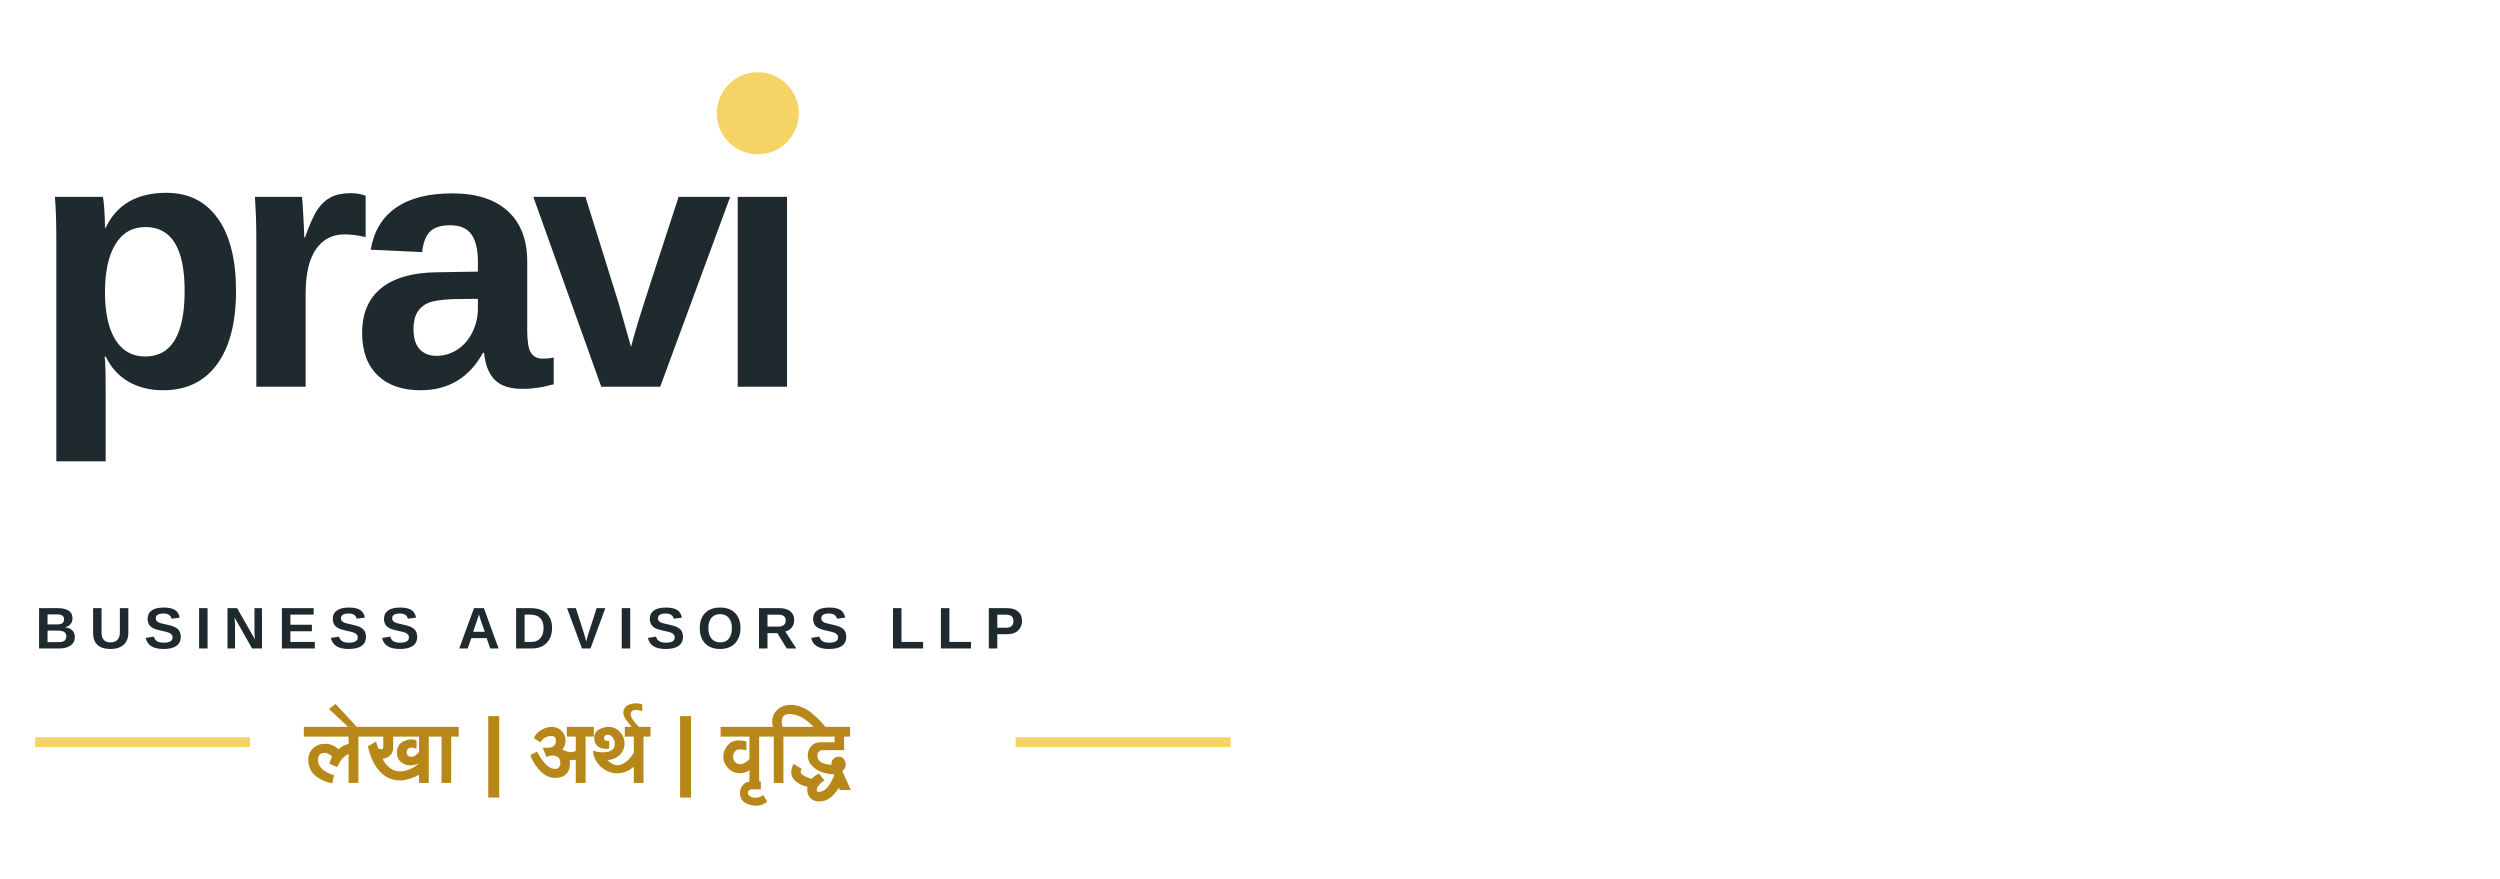
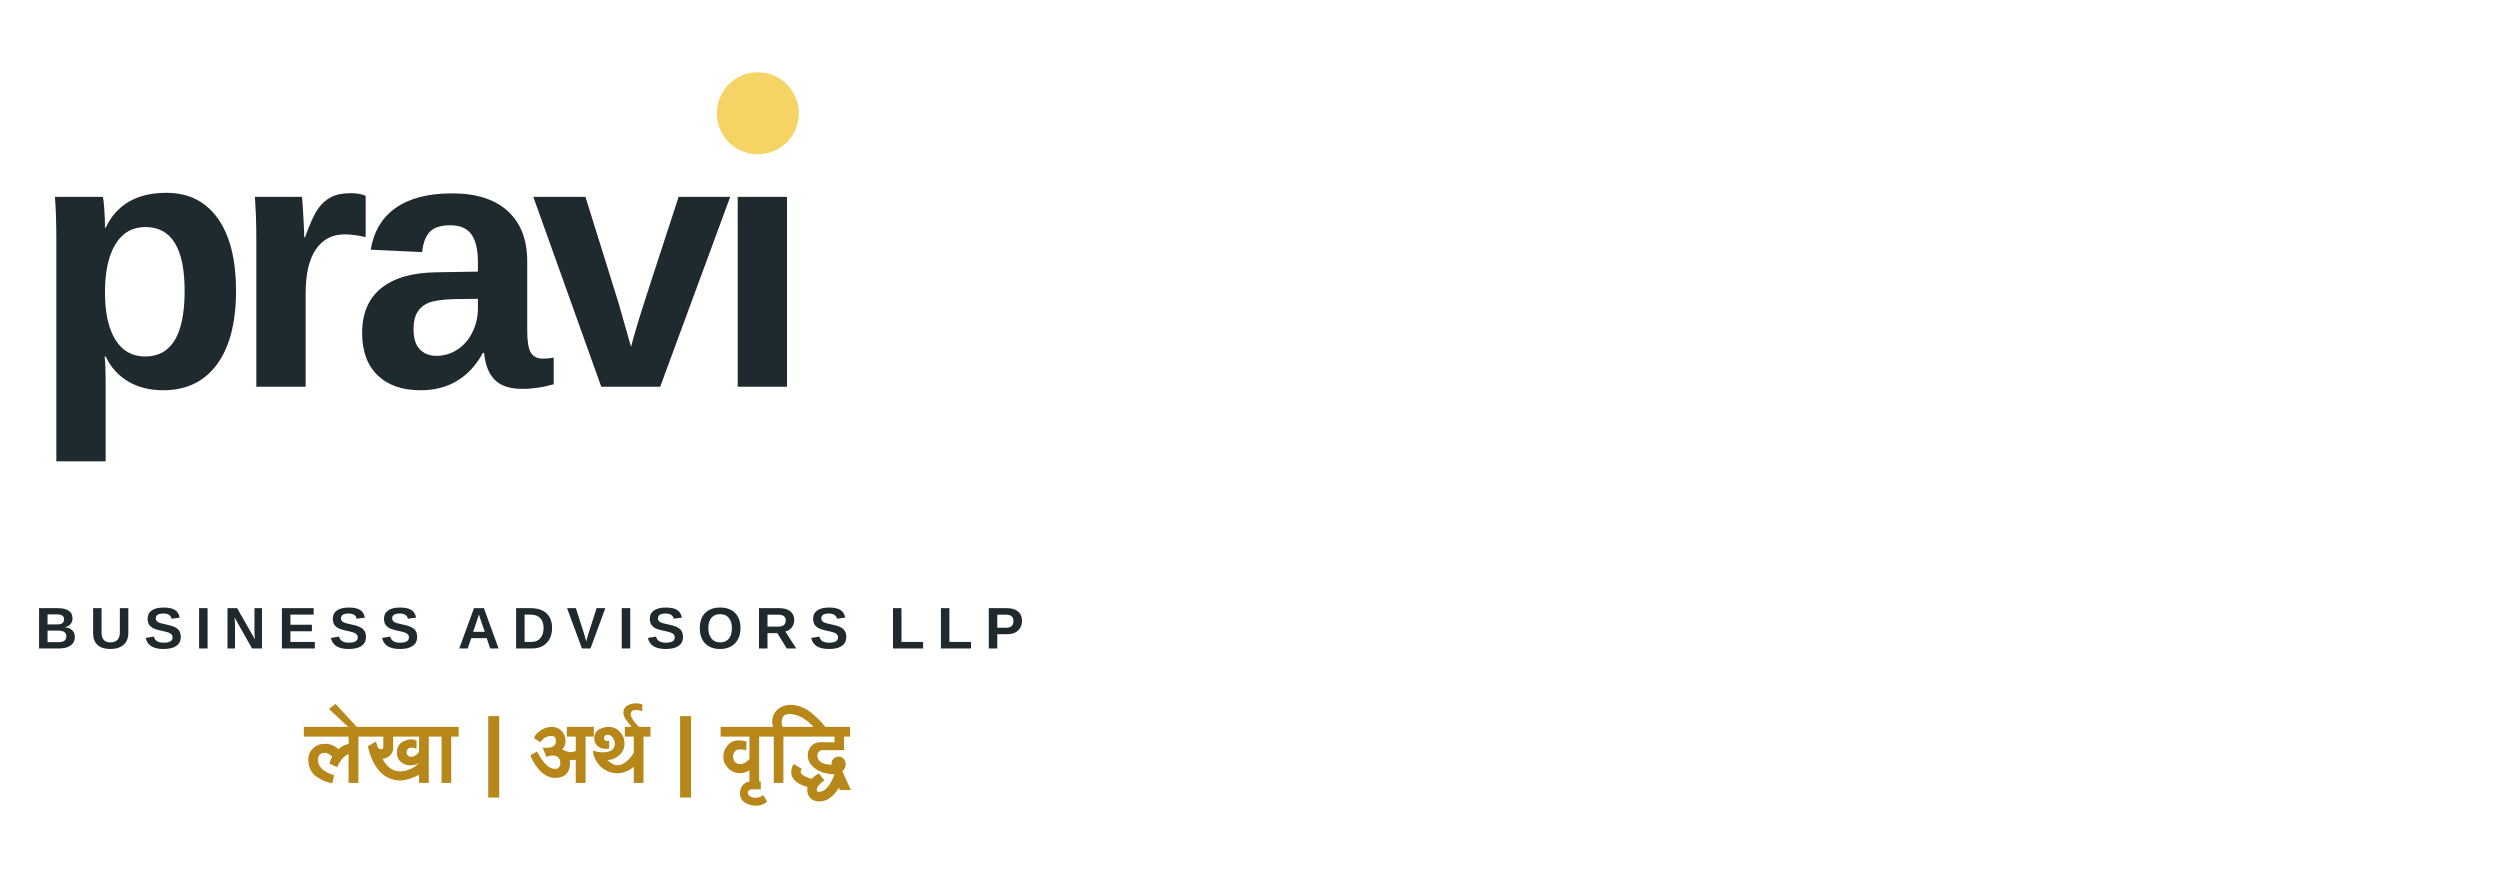
<svg xmlns="http://www.w3.org/2000/svg" viewBox="0 0 640 225" role="img" aria-labelledby="title">
+   <style>
+ .logo-dot-halo{fill:none;stroke:#F6D365;stroke-width:2;opacity:0;transform-box:fill-box;transform-origin:center;animation:pravi-dot-pulse 3.6s ease-out infinite}
+ .logo-rule{stroke-dasharray:55;stroke-dashoffset:55;animation:pravi-rule-draw 1.4s cubic-bezier(.22,.75,.25,1) .35s forwards}
+ @keyframes pravi-dot-pulse{0%,100%{opacity:0;transform:scale(.9)}45%{opacity:.5;transform:scale(1.65)}65%{opacity:0;transform:scale(2.1)}}
+ @keyframes pravi-rule-draw{to{stroke-dashoffset:0}}
+ @media(prefers-reduced-motion:reduce){.logo-dot-halo,.logo-rule{animation:none!important;stroke-dashoffset:0!important}}
+ </style>
+   <circle class="logo-dot-halo" cx="194" cy="29" r="10.5" />
  <text x="8" y="99" fill="#1F2A2E" font-family="Poppins,Arial,sans-serif" font-size="92" font-weight="700" letter-spacing="-5">pravı</text>
  <circle cx="194" cy="29" r="10.5" fill="#F6D365" />
  <text x="9" y="166" fill="#1F2A2E" font-family="Poppins,Arial,sans-serif" font-size="15" font-weight="600" letter-spacing="3.1">BUSINESS ADVISORS LLP</text>
-   <path d="M9 190h55" stroke="#F6D365" stroke-width="2.5" />
+   <path class="logo-rule" d="M9 190h55" stroke="#F6D365" stroke-width="2.5" />
  <text x="78" y="200" fill="#B88719" font-family="Poppins,Arial,sans-serif" font-size="22" font-weight="600">लेखा  |  अर्थ  |  वृद्धि</text>
-   <path d="M260 190h55" stroke="#F6D365" stroke-width="2.5" />
+   <path class="logo-rule" d="M260 190h55" stroke="#F6D365" stroke-width="2.5" />
</svg>
